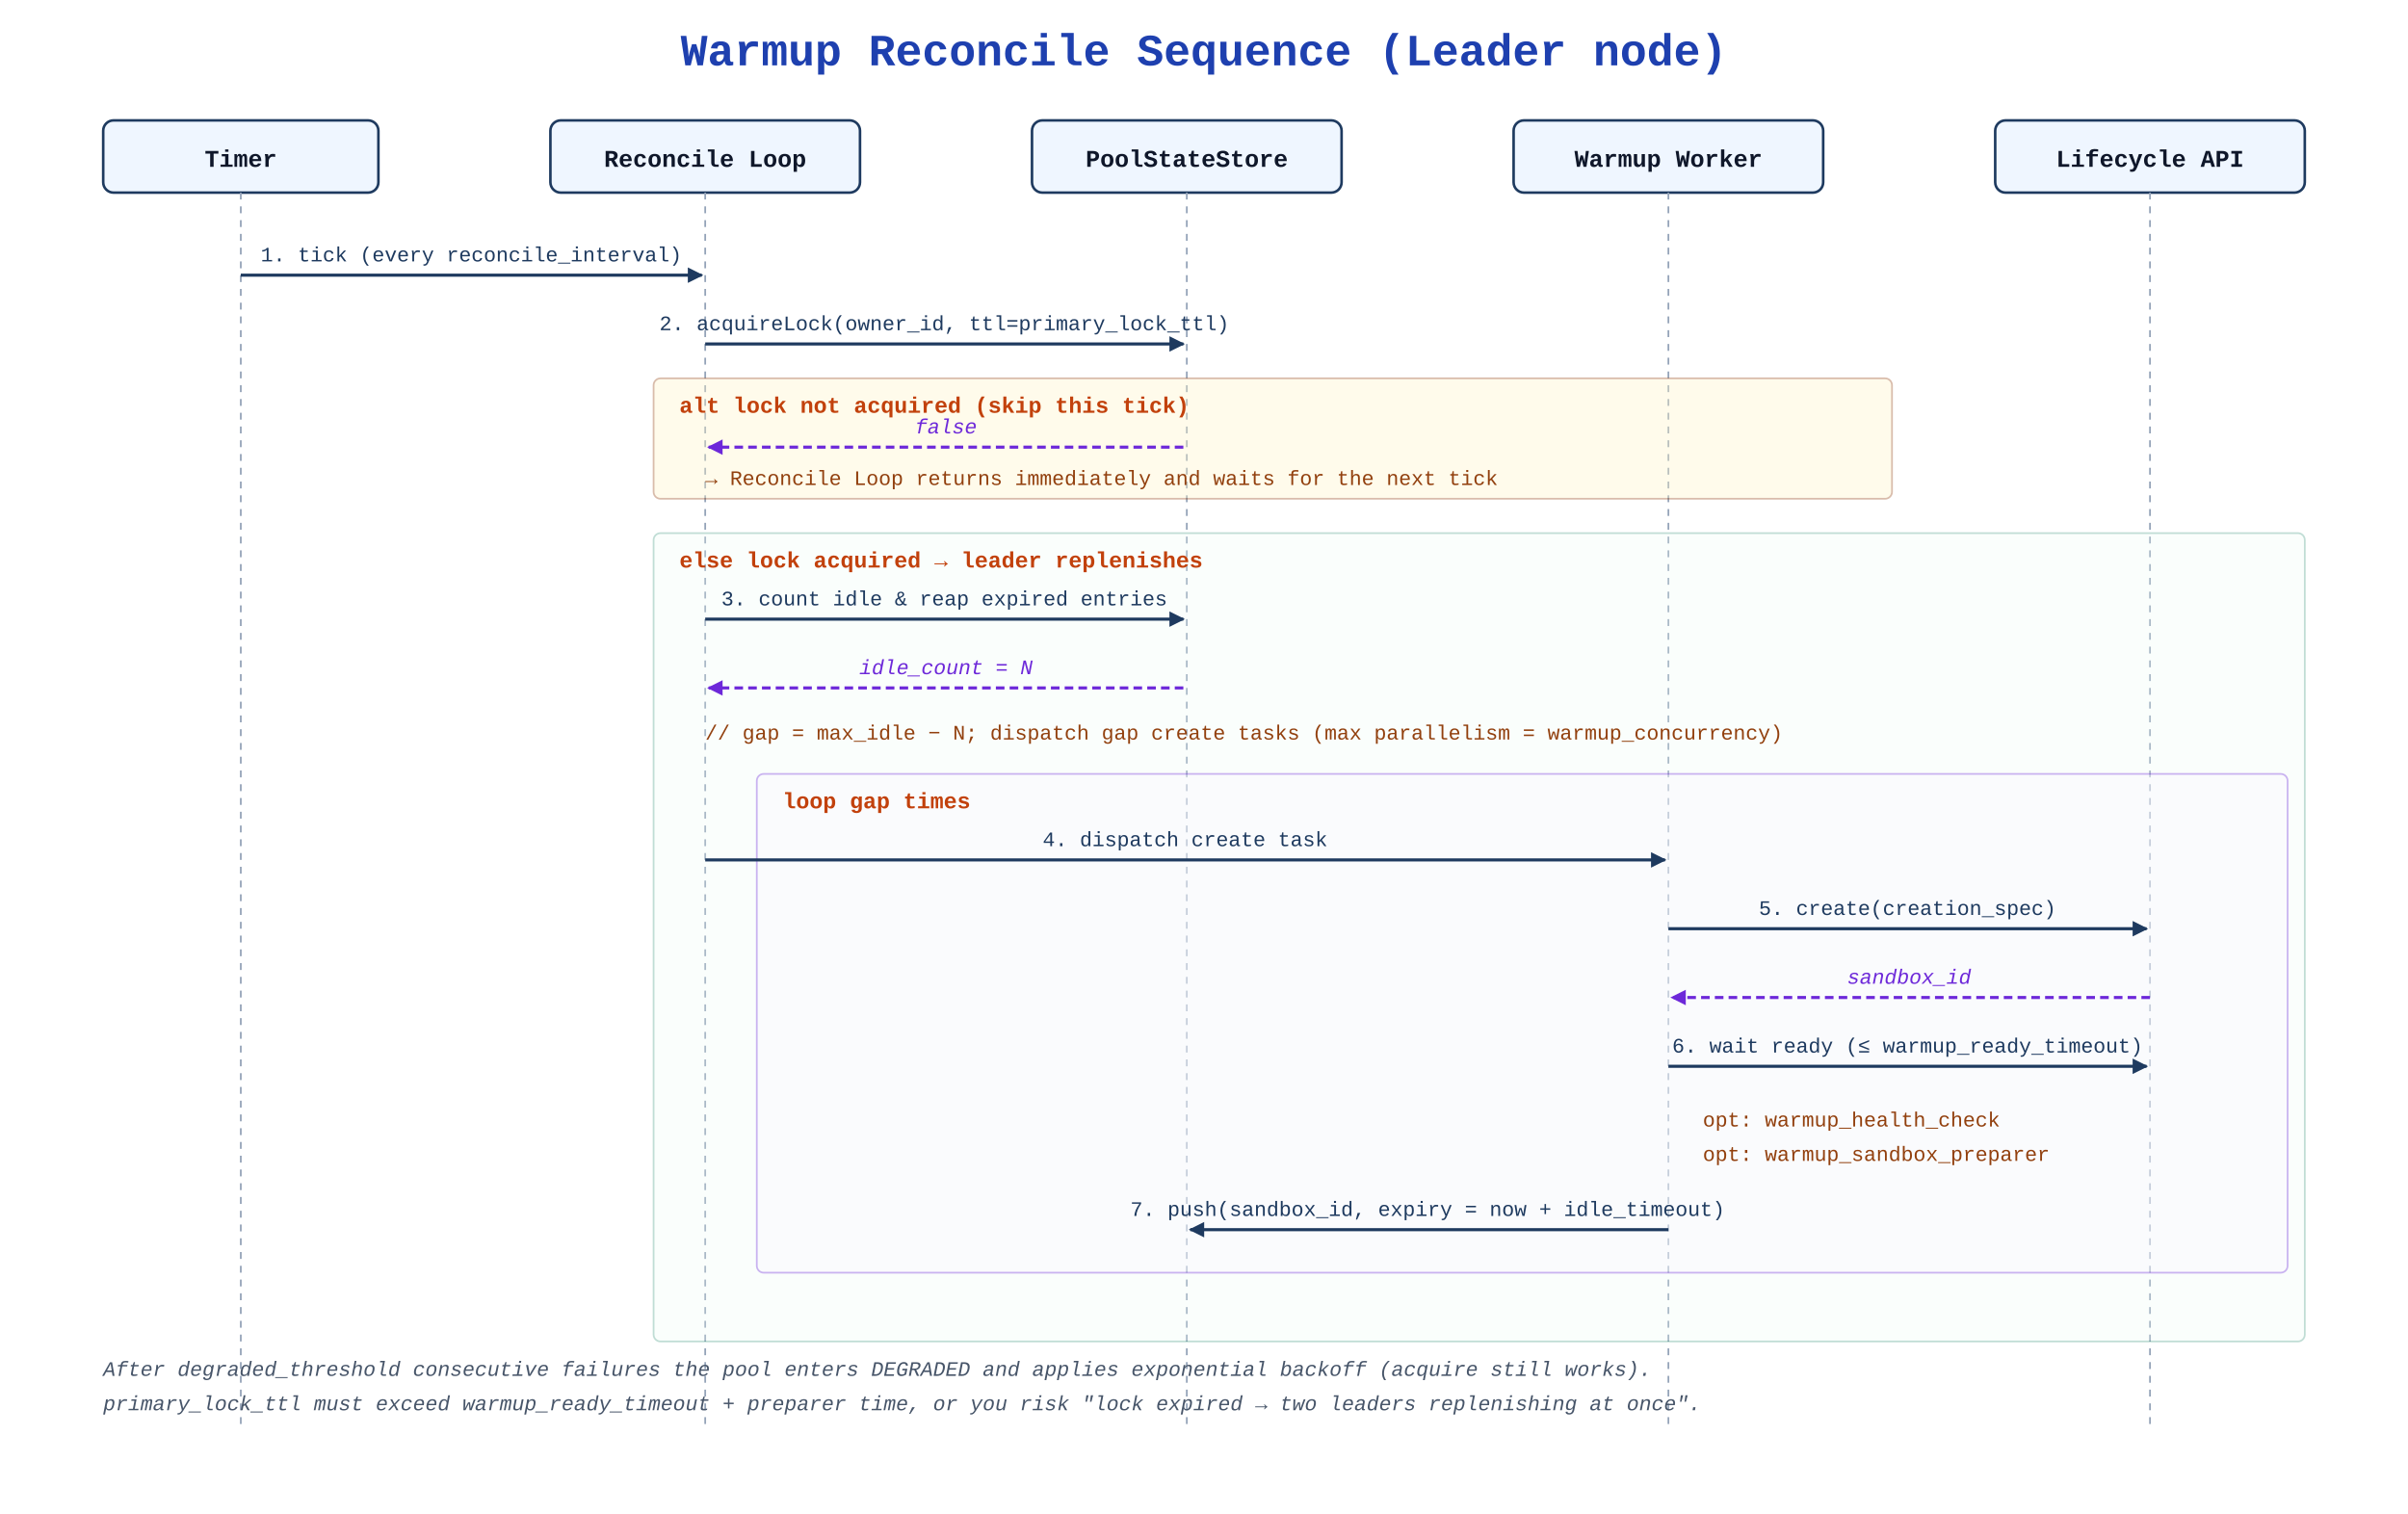
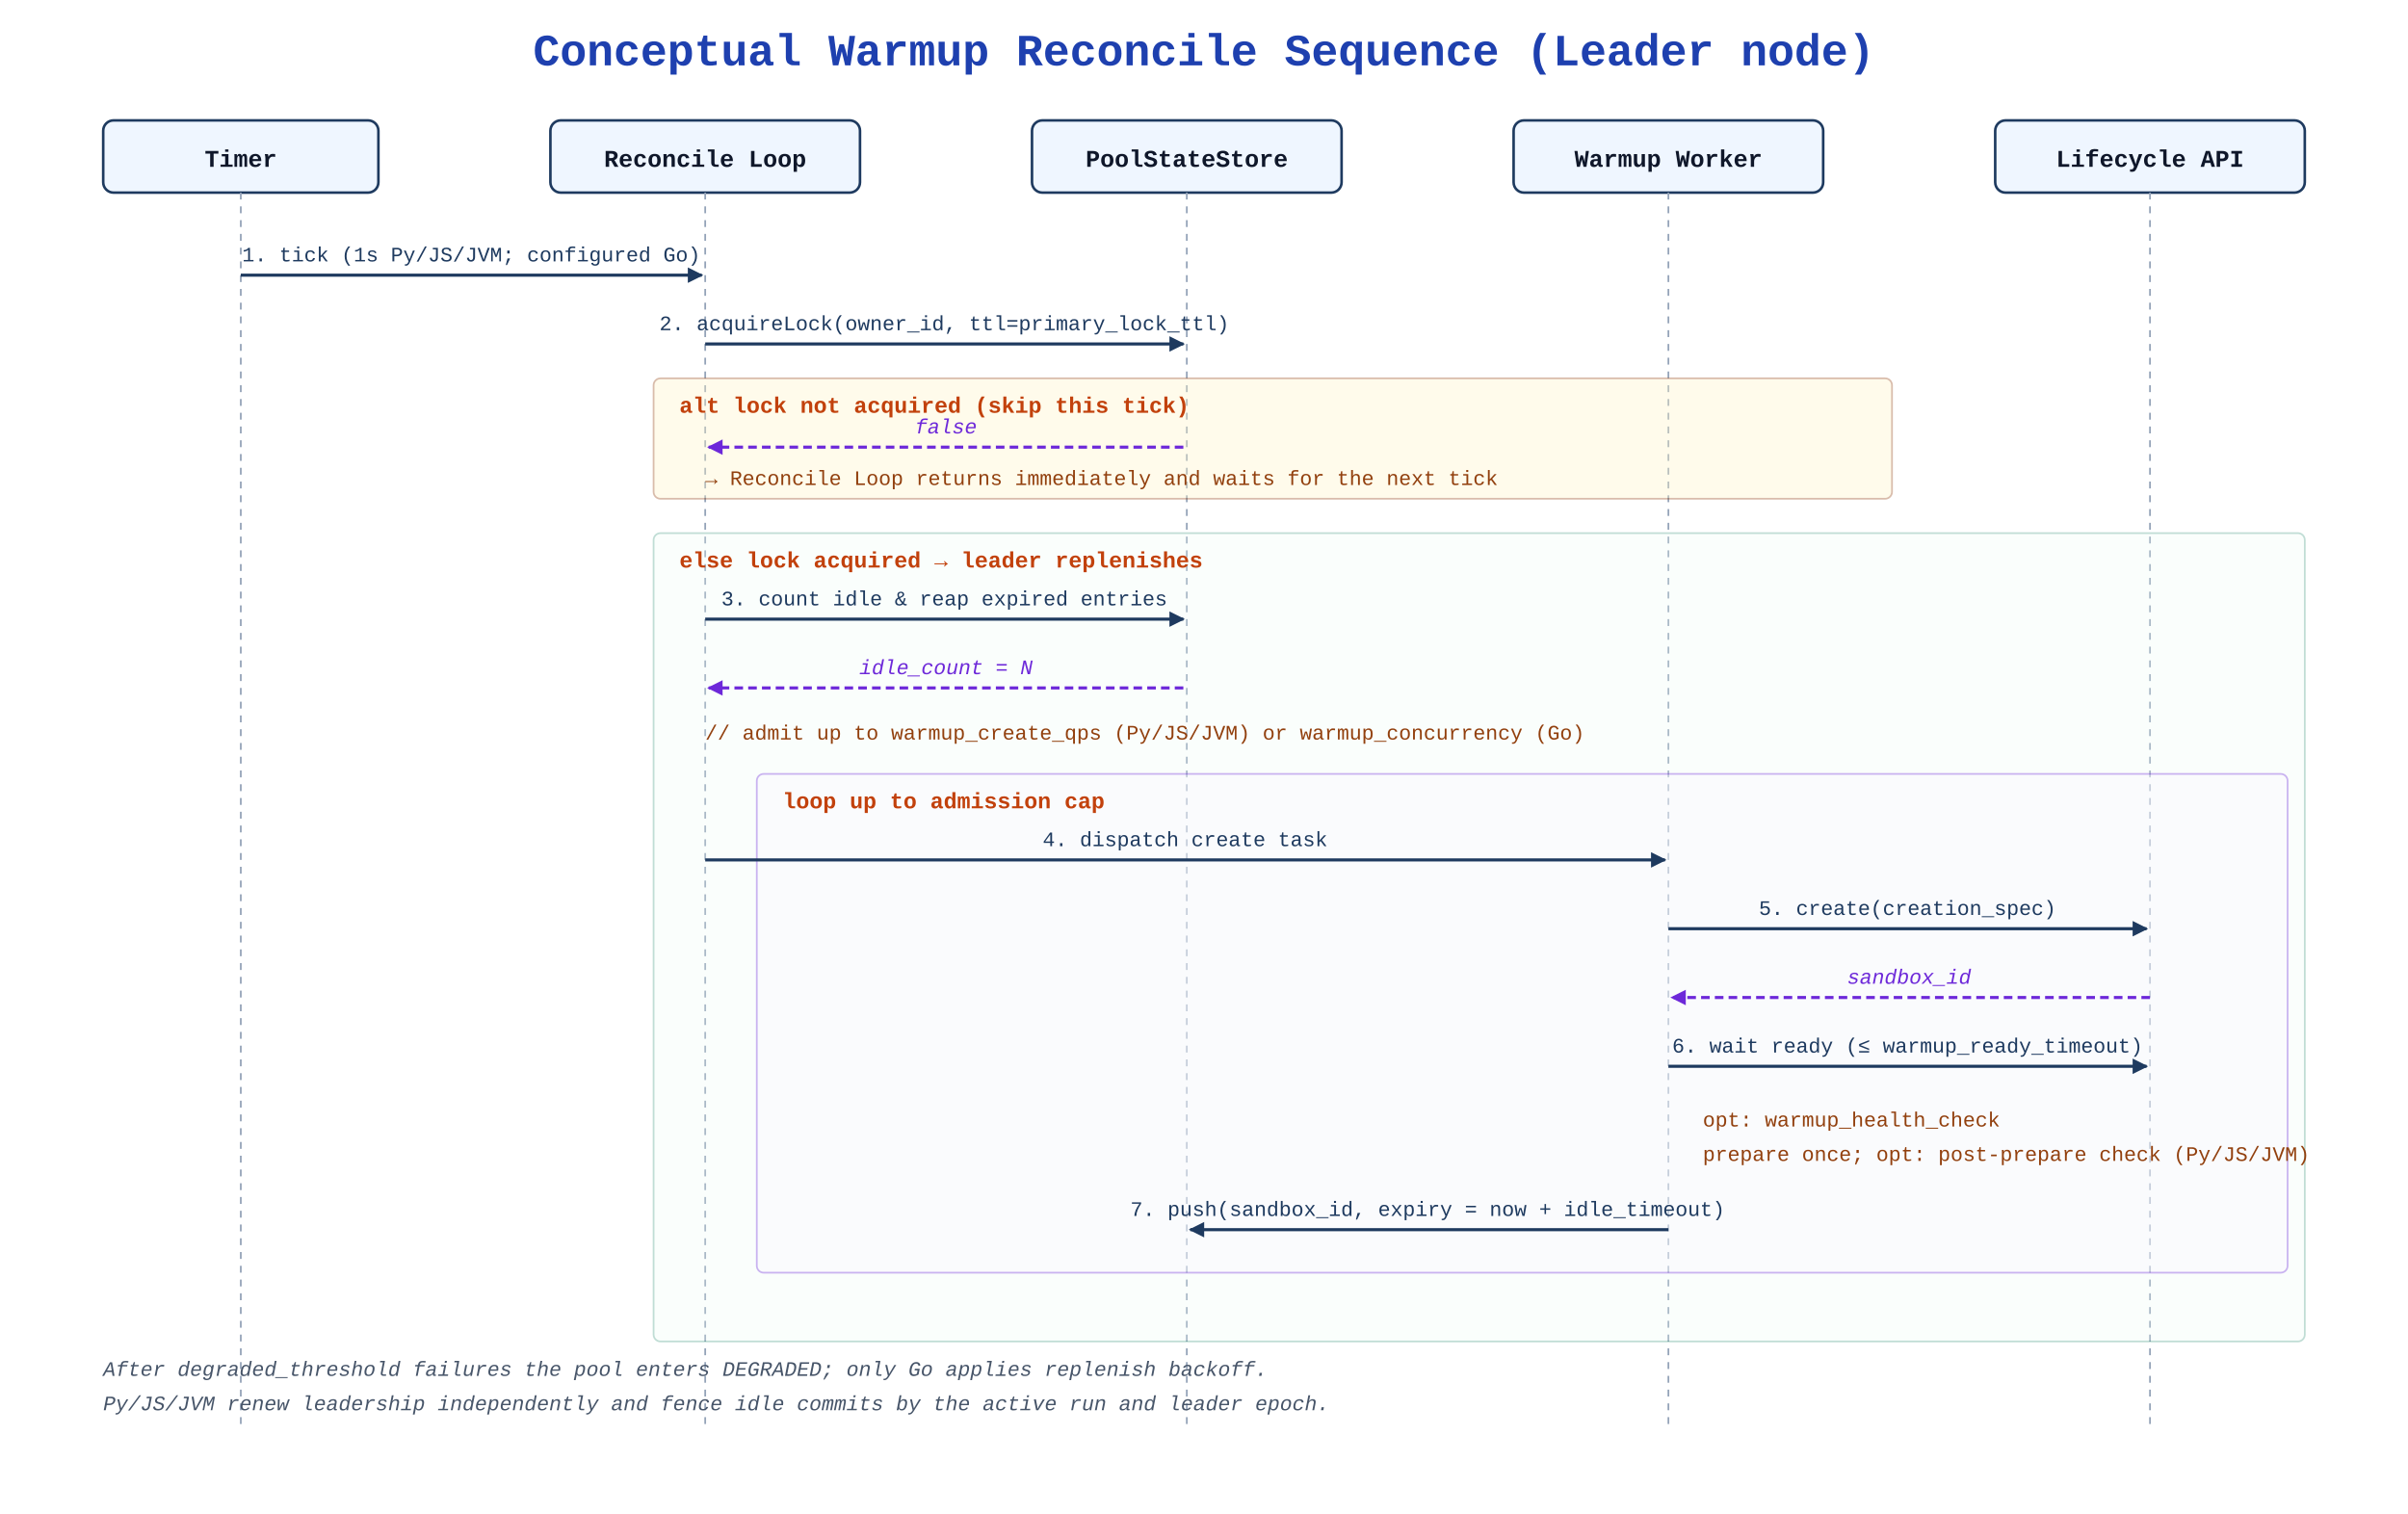
<svg xmlns="http://www.w3.org/2000/svg" width="1400" height="880" viewBox="0 0 1400 880" role="img" aria-labelledby="title desc">
  <defs>
    <marker id="a2-arrow" viewBox="0 0 10 10" refX="9" refY="5" markerWidth="9" markerHeight="9" markerUnits="userSpaceOnUse" orient="auto-start-reverse">
      <path d="M 0 0 L 10 5 L 0 10 z" fill="#1e3a5f" />
    </marker>
    <marker id="a2-arrow-ret" viewBox="0 0 10 10" refX="9" refY="5" markerWidth="9" markerHeight="9" markerUnits="userSpaceOnUse" orient="auto-start-reverse">
      <path d="M 0 0 L 10 5 L 0 10 z" fill="#6d28d9" />
    </marker>
    <style>
      text { font-family: Menlo, Monaco, Consolas, "Liberation Mono", monospace; }
      .title { font-size: 26px; font-weight: 700; fill: #1e40af; }
      .actor { font-size: 14px; font-weight: 700; fill: #0f172a; }
      .msg { font-size: 12px; fill: #1e3a5f; }
      .ret { font-size: 12px; fill: #6d28d9; font-style: italic; }
      .note { font-size: 12px; fill: #92400e; }
      .caption { font-size: 12px; fill: #475569; font-style: italic; }
      .phase { font-size: 13px; font-weight: 700; fill: #c2410c; }
      .lifeline { stroke: #94a3b8; stroke-dasharray: 4,4; }
      .actor-box { fill: #eff6ff; stroke: #1e3a5f; stroke-width: 1.5; rx: 6; }
    </style>
  </defs>
-   <text x="700" y="38" class="title" text-anchor="middle">Warmup Reconcile Sequence (Leader node)</text>
+   <text x="700" y="38" class="title" text-anchor="middle">Conceptual Warmup Reconcile Sequence (Leader node)</text>
  <g>
    <rect x="60" y="70" width="160" height="42" class="actor-box" />
    <text x="140" y="97" class="actor" text-anchor="middle">Timer</text>
    <rect x="320" y="70" width="180" height="42" class="actor-box" />
    <text x="410" y="97" class="actor" text-anchor="middle">Reconcile Loop</text>
    <rect x="600" y="70" width="180" height="42" class="actor-box" />
    <text x="690" y="97" class="actor" text-anchor="middle">PoolStateStore</text>
    <rect x="880" y="70" width="180" height="42" class="actor-box" />
    <text x="970" y="97" class="actor" text-anchor="middle">Warmup Worker</text>
    <rect x="1160" y="70" width="180" height="42" class="actor-box" />
    <text x="1250" y="97" class="actor" text-anchor="middle">Lifecycle API</text>
  </g>
  <line x1="140" y1="112" x2="140" y2="830" class="lifeline" />
  <line x1="410" y1="112" x2="410" y2="830" class="lifeline" />
  <line x1="690" y1="112" x2="690" y2="830" class="lifeline" />
  <line x1="970" y1="112" x2="970" y2="830" class="lifeline" />
  <line x1="1250" y1="112" x2="1250" y2="830" class="lifeline" />
  <path d="M 140 160 L 408 160" stroke="#1e3a5f" stroke-width="1.8" fill="none" marker-end="url(#a2-arrow)" />
-   <text x="274" y="152" class="msg" text-anchor="middle">1. tick (every reconcile_interval)</text>
+   <text x="274" y="152" class="msg" text-anchor="middle">1. tick (1s Py/JS/JVM; configured Go)</text>
  <path d="M 410 200 L 688 200" stroke="#1e3a5f" stroke-width="1.8" fill="none" marker-end="url(#a2-arrow)" />
  <text x="549" y="192" class="msg" text-anchor="middle">2. acquireLock(owner_id, ttl=primary_lock_ttl)</text>
  <rect x="380" y="220" width="720" height="70" fill="#fef3c7" stroke="#92400e" stroke-width="1" rx="4" opacity="0.35" />
  <text x="395" y="240" class="phase">alt  lock not acquired (skip this tick)</text>
  <path d="M 688 260 L 412 260" stroke="#6d28d9" stroke-width="1.8" fill="none" marker-end="url(#a2-arrow-ret)" stroke-dasharray="5,3" />
  <text x="550" y="252" class="ret" text-anchor="middle">false</text>
  <text x="410" y="282" class="note">→ Reconcile Loop returns immediately and waits for the next tick</text>
  <rect x="380" y="310" width="960" height="470" fill="#ecfdf5" stroke="#047857" stroke-width="1" rx="4" opacity="0.25" />
  <text x="395" y="330" class="phase">else  lock acquired → leader replenishes</text>
  <path d="M 410 360 L 688 360" stroke="#1e3a5f" stroke-width="1.8" fill="none" marker-end="url(#a2-arrow)" />
  <text x="549" y="352" class="msg" text-anchor="middle">3. count idle &amp; reap expired entries</text>
  <path d="M 688 400 L 412 400" stroke="#6d28d9" stroke-width="1.8" fill="none" marker-end="url(#a2-arrow-ret)" stroke-dasharray="5,3" />
  <text x="550" y="392" class="ret" text-anchor="middle">idle_count = N</text>
-   <text x="410" y="430" class="note">// gap = max_idle − N; dispatch gap create tasks (max parallelism = warmup_concurrency)</text>
+   <text x="410" y="430" class="note">// admit up to warmup_create_qps (Py/JS/JVM) or warmup_concurrency (Go)</text>
  <rect x="440" y="450" width="890" height="290" fill="#faf5ff" stroke="#6d28d9" stroke-width="1" rx="4" opacity="0.35" />
-   <text x="455" y="470" class="phase" fill="#6d28d9">loop  gap times</text>
+   <text x="455" y="470" class="phase" fill="#6d28d9">loop  up to admission cap</text>
  <path d="M 410 500 L 968 500" stroke="#1e3a5f" stroke-width="1.8" fill="none" marker-end="url(#a2-arrow)" />
  <text x="689" y="492" class="msg" text-anchor="middle">4. dispatch create task</text>
  <path d="M 970 540 L 1248 540" stroke="#1e3a5f" stroke-width="1.8" fill="none" marker-end="url(#a2-arrow)" />
  <text x="1109" y="532" class="msg" text-anchor="middle">5. create(creation_spec)</text>
  <path d="M 1250 580 L 972 580" stroke="#6d28d9" stroke-width="1.8" fill="none" marker-end="url(#a2-arrow-ret)" stroke-dasharray="5,3" />
  <text x="1110" y="572" class="ret" text-anchor="middle">sandbox_id</text>
  <path d="M 970 620 L 1248 620" stroke="#1e3a5f" stroke-width="1.8" fill="none" marker-end="url(#a2-arrow)" />
  <text x="1109" y="612" class="msg" text-anchor="middle">6. wait ready (≤ warmup_ready_timeout)</text>
  <text x="990" y="655" class="note">opt: warmup_health_check</text>
-   <text x="990" y="675" class="note">opt: warmup_sandbox_preparer</text>
+   <text x="990" y="675" class="note">prepare once; opt: post-prepare check (Py/JS/JVM)</text>
  <path d="M 970 715 L 692 715" stroke="#1e3a5f" stroke-width="1.8" fill="none" marker-end="url(#a2-arrow)" />
  <text x="830" y="707" class="msg" text-anchor="middle">7. push(sandbox_id, expiry = now + idle_timeout)</text>
-   <text x="60" y="800" class="caption">After degraded_threshold consecutive failures the pool enters DEGRADED and applies exponential backoff (acquire still works).</text>
-   <text x="60" y="820" class="caption">primary_lock_ttl must exceed warmup_ready_timeout + preparer time, or you risk "lock expired → two leaders replenishing at once".</text>
+   <text x="60" y="800" class="caption">After degraded_threshold failures the pool enters DEGRADED; only Go applies replenish backoff.</text>
+   <text x="60" y="820" class="caption">Py/JS/JVM renew leadership independently and fence idle commits by the active run and leader epoch.</text>
</svg>
